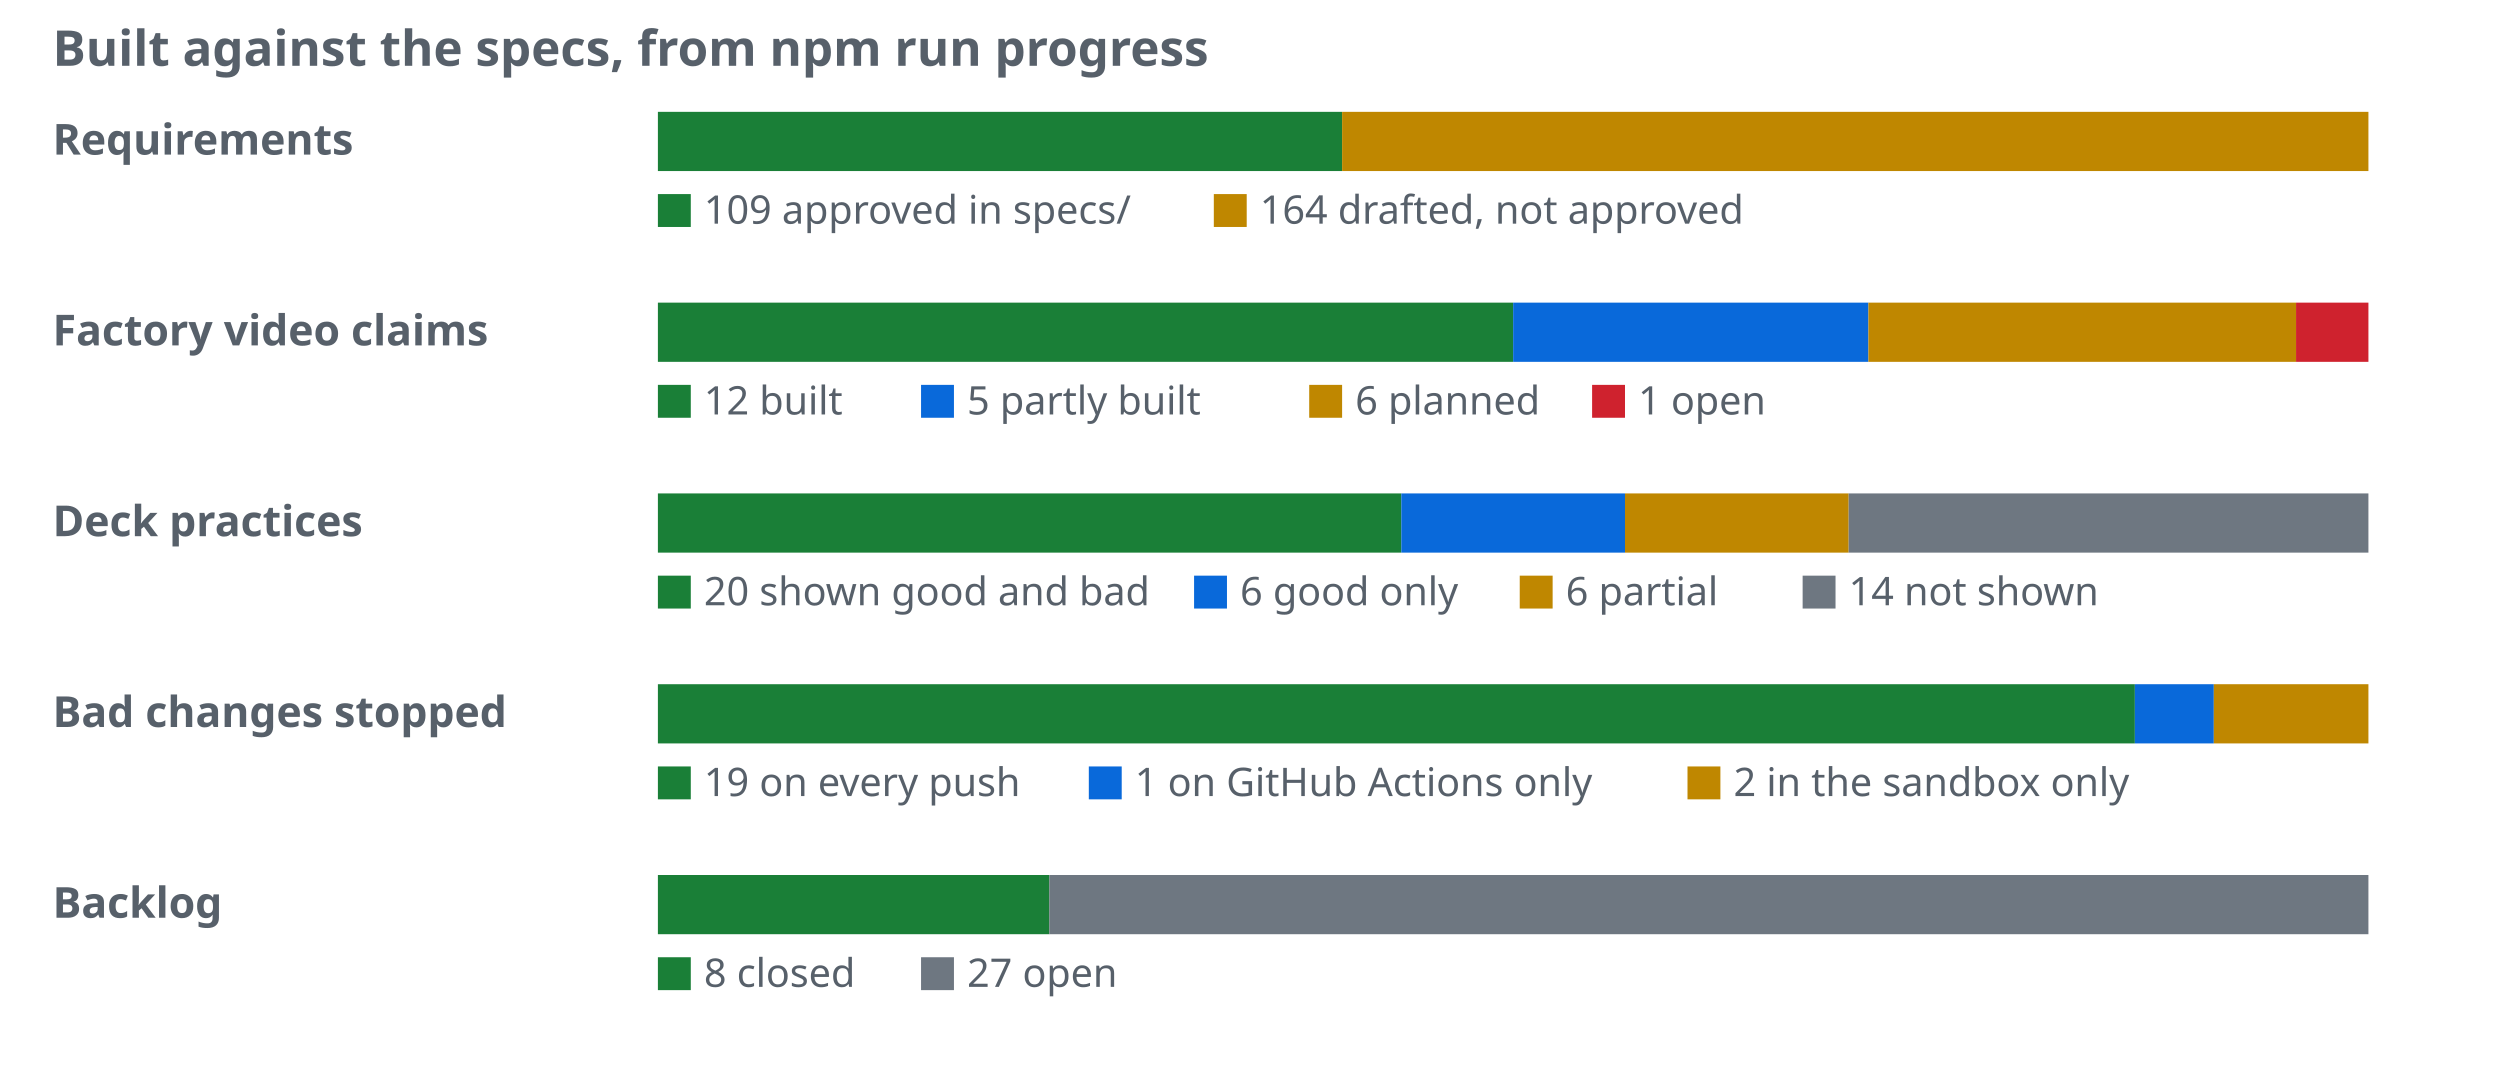
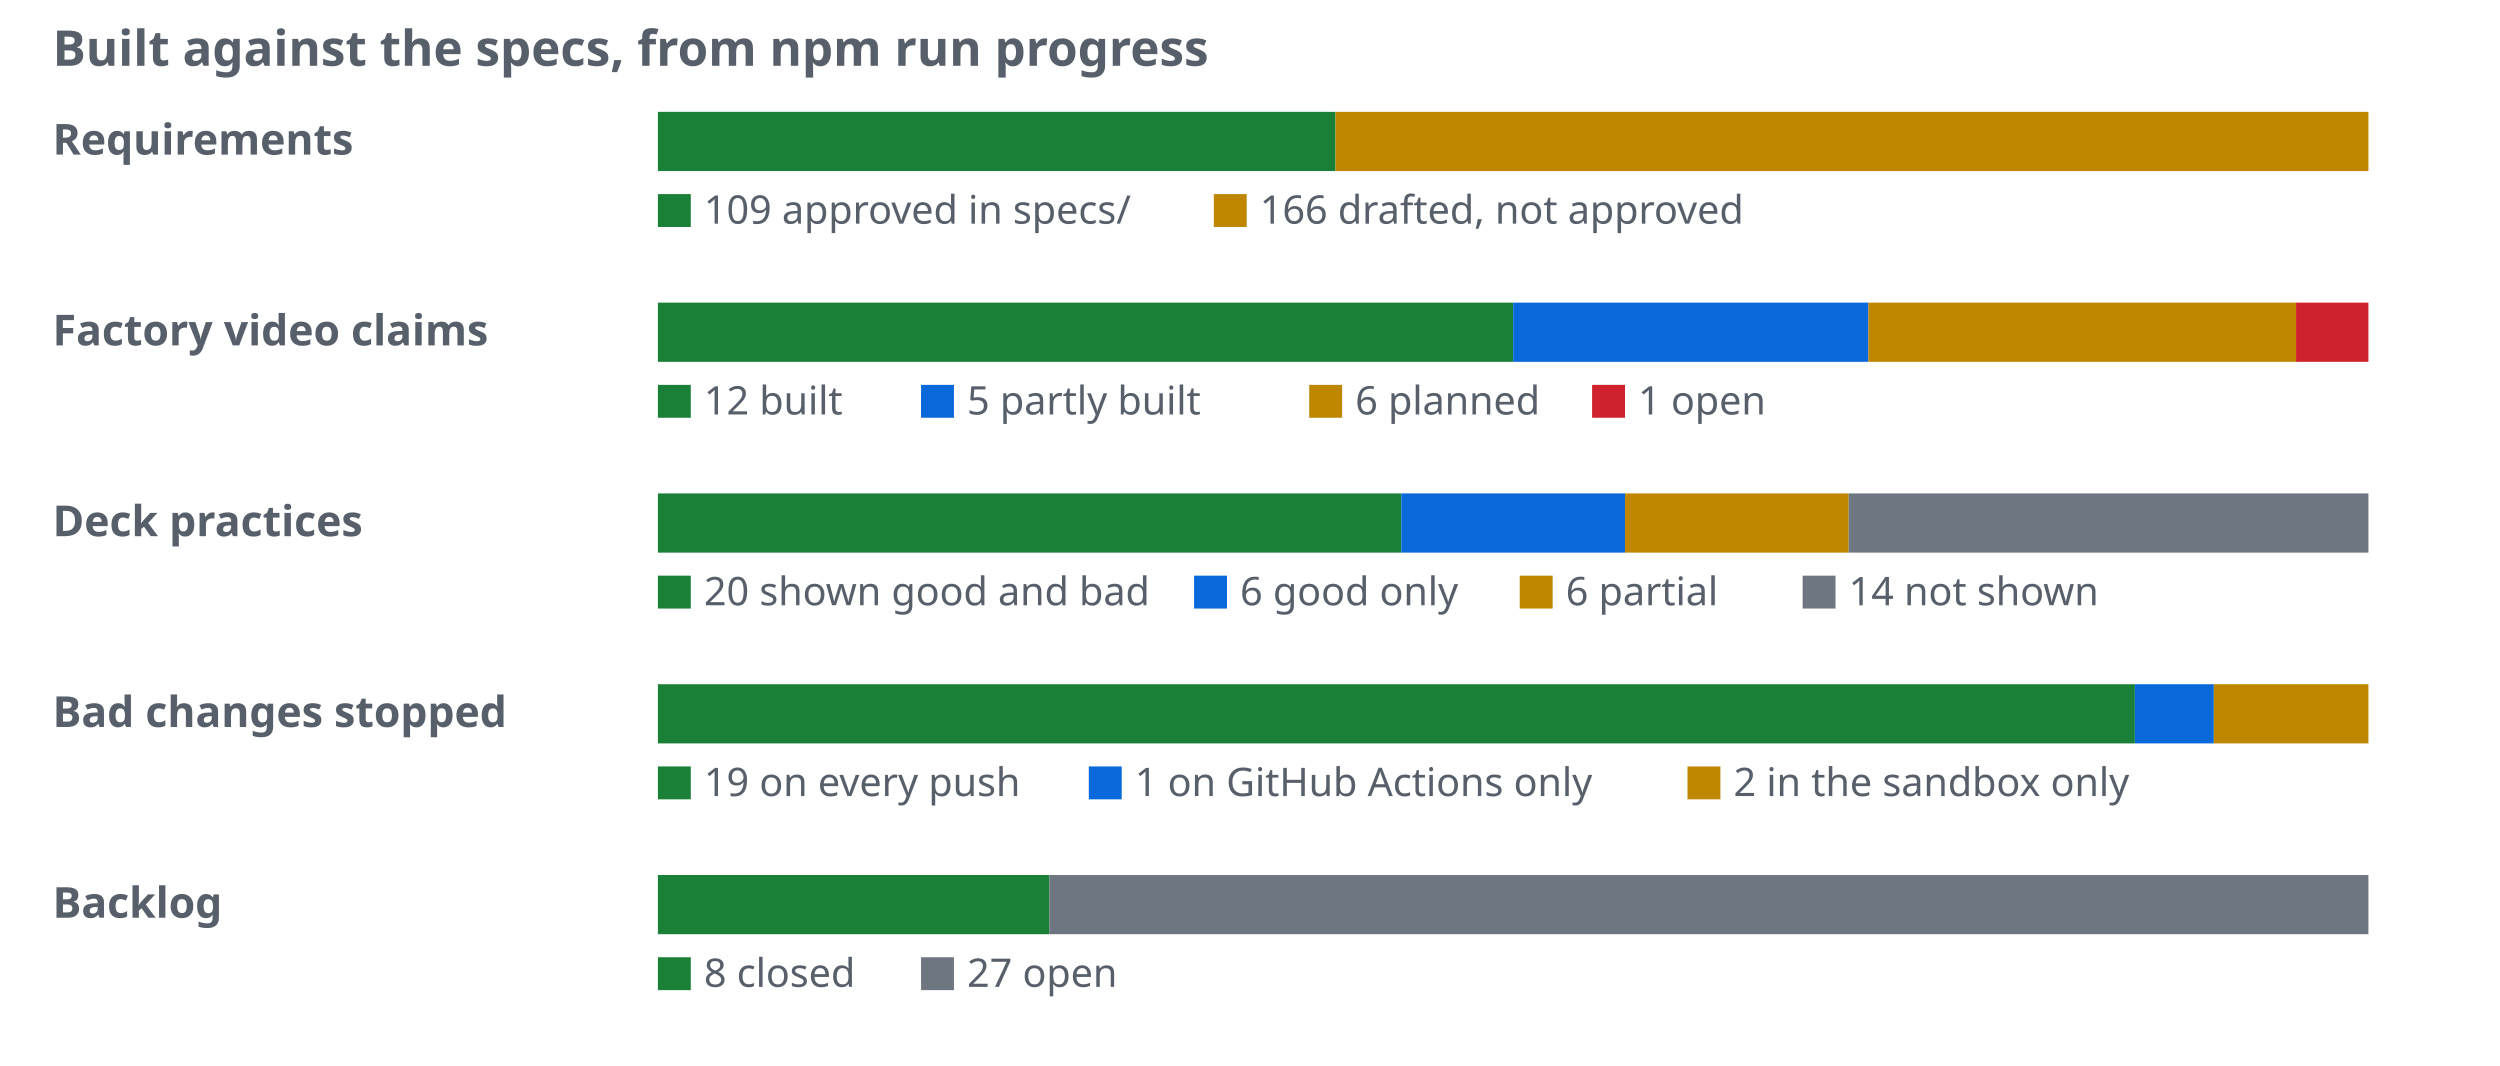
<svg xmlns="http://www.w3.org/2000/svg" width="760" height="324" viewBox="0 0 760 324" role="img" aria-labelledby="title">
  <style>text{fill:#57606a;font-family:sans-serif}.h{font-size:15px;font-weight:600}.t{font-size:13px;font-weight:600}.l{font-size:12px}@media (prefers-color-scheme:dark){text{fill:#9198a1}}</style>
  <text x="16" y="20" class="h">Built against the specs, from npm run progress</text>
  <text x="16" y="47" class="t">Requirements</text>
-   <rect x="200" y="34" width="208" height="18" fill="#1a7f37" />
-   <rect x="408" y="34" width="312" height="18" fill="#bf8700" />
+   <rect x="200" y="34" width="206" height="18" fill="#1a7f37" />
+   <rect x="406" y="34" width="314" height="18" fill="#bf8700" />
  <rect x="200" y="59" width="10" height="10" fill="#1a7f37" />
  <text x="214" y="68" class="l">109 approved in specs/</text>
  <rect x="369" y="59" width="10" height="10" fill="#bf8700" />
-   <text x="383" y="68" class="l">164 drafted, not approved</text>
+   <text x="383" y="68" class="l">166 drafted, not approved</text>
  <text x="16" y="105" class="t">Factory video claims</text>
  <rect x="200" y="92" width="260" height="18" fill="#1a7f37" />
  <rect x="460" y="92" width="108" height="18" fill="#0969da" />
  <rect x="568" y="92" width="130" height="18" fill="#bf8700" />
  <rect x="698" y="92" width="22" height="18" fill="#cf222e" />
  <rect x="200" y="117" width="10" height="10" fill="#1a7f37" />
  <text x="214" y="126" class="l">12 built</text>
  <rect x="280" y="117" width="10" height="10" fill="#0969da" />
  <text x="294" y="126" class="l">5 partly built</text>
  <rect x="398" y="117" width="10" height="10" fill="#bf8700" />
  <text x="412" y="126" class="l">6 planned</text>
  <rect x="484" y="117" width="10" height="10" fill="#cf222e" />
  <text x="498" y="126" class="l">1 open</text>
  <text x="16" y="163" class="t">Deck practices</text>
  <rect x="200" y="150" width="226" height="18" fill="#1a7f37" />
  <rect x="426" y="150" width="68" height="18" fill="#0969da" />
  <rect x="494" y="150" width="68" height="18" fill="#bf8700" />
  <rect x="562" y="150" width="158" height="18" fill="#6e7781" />
  <rect x="200" y="175" width="10" height="10" fill="#1a7f37" />
  <text x="214" y="184" class="l">20 shown good and bad</text>
  <rect x="363" y="175" width="10" height="10" fill="#0969da" />
  <text x="377" y="184" class="l">6 good only</text>
  <rect x="462" y="175" width="10" height="10" fill="#bf8700" />
  <text x="476" y="184" class="l">6 partial</text>
  <rect x="548" y="175" width="10" height="10" fill="#6e7781" />
  <text x="562" y="184" class="l">14 not shown</text>
  <text x="16" y="221" class="t">Bad changes stopped</text>
  <rect x="200" y="208" width="449" height="18" fill="#1a7f37" />
  <rect x="649" y="208" width="24" height="18" fill="#0969da" />
  <rect x="673" y="208" width="47" height="18" fill="#bf8700" />
  <rect x="200" y="233" width="10" height="10" fill="#1a7f37" />
  <text x="214" y="242" class="l">19 on every push</text>
  <rect x="331" y="233" width="10" height="10" fill="#0969da" />
  <text x="345" y="242" class="l">1 on GitHub Actions only</text>
  <rect x="513" y="233" width="10" height="10" fill="#bf8700" />
  <text x="527" y="242" class="l">2 in the sandbox only</text>
  <text x="16" y="279" class="t">Backlog</text>
  <rect x="200" y="266" width="119" height="18" fill="#1a7f37" />
  <rect x="319" y="266" width="401" height="18" fill="#6e7781" />
  <rect x="200" y="291" width="10" height="10" fill="#1a7f37" />
  <text x="214" y="300" class="l">8 closed</text>
  <rect x="280" y="291" width="10" height="10" fill="#6e7781" />
  <text x="294" y="300" class="l">27 open</text>
</svg>
